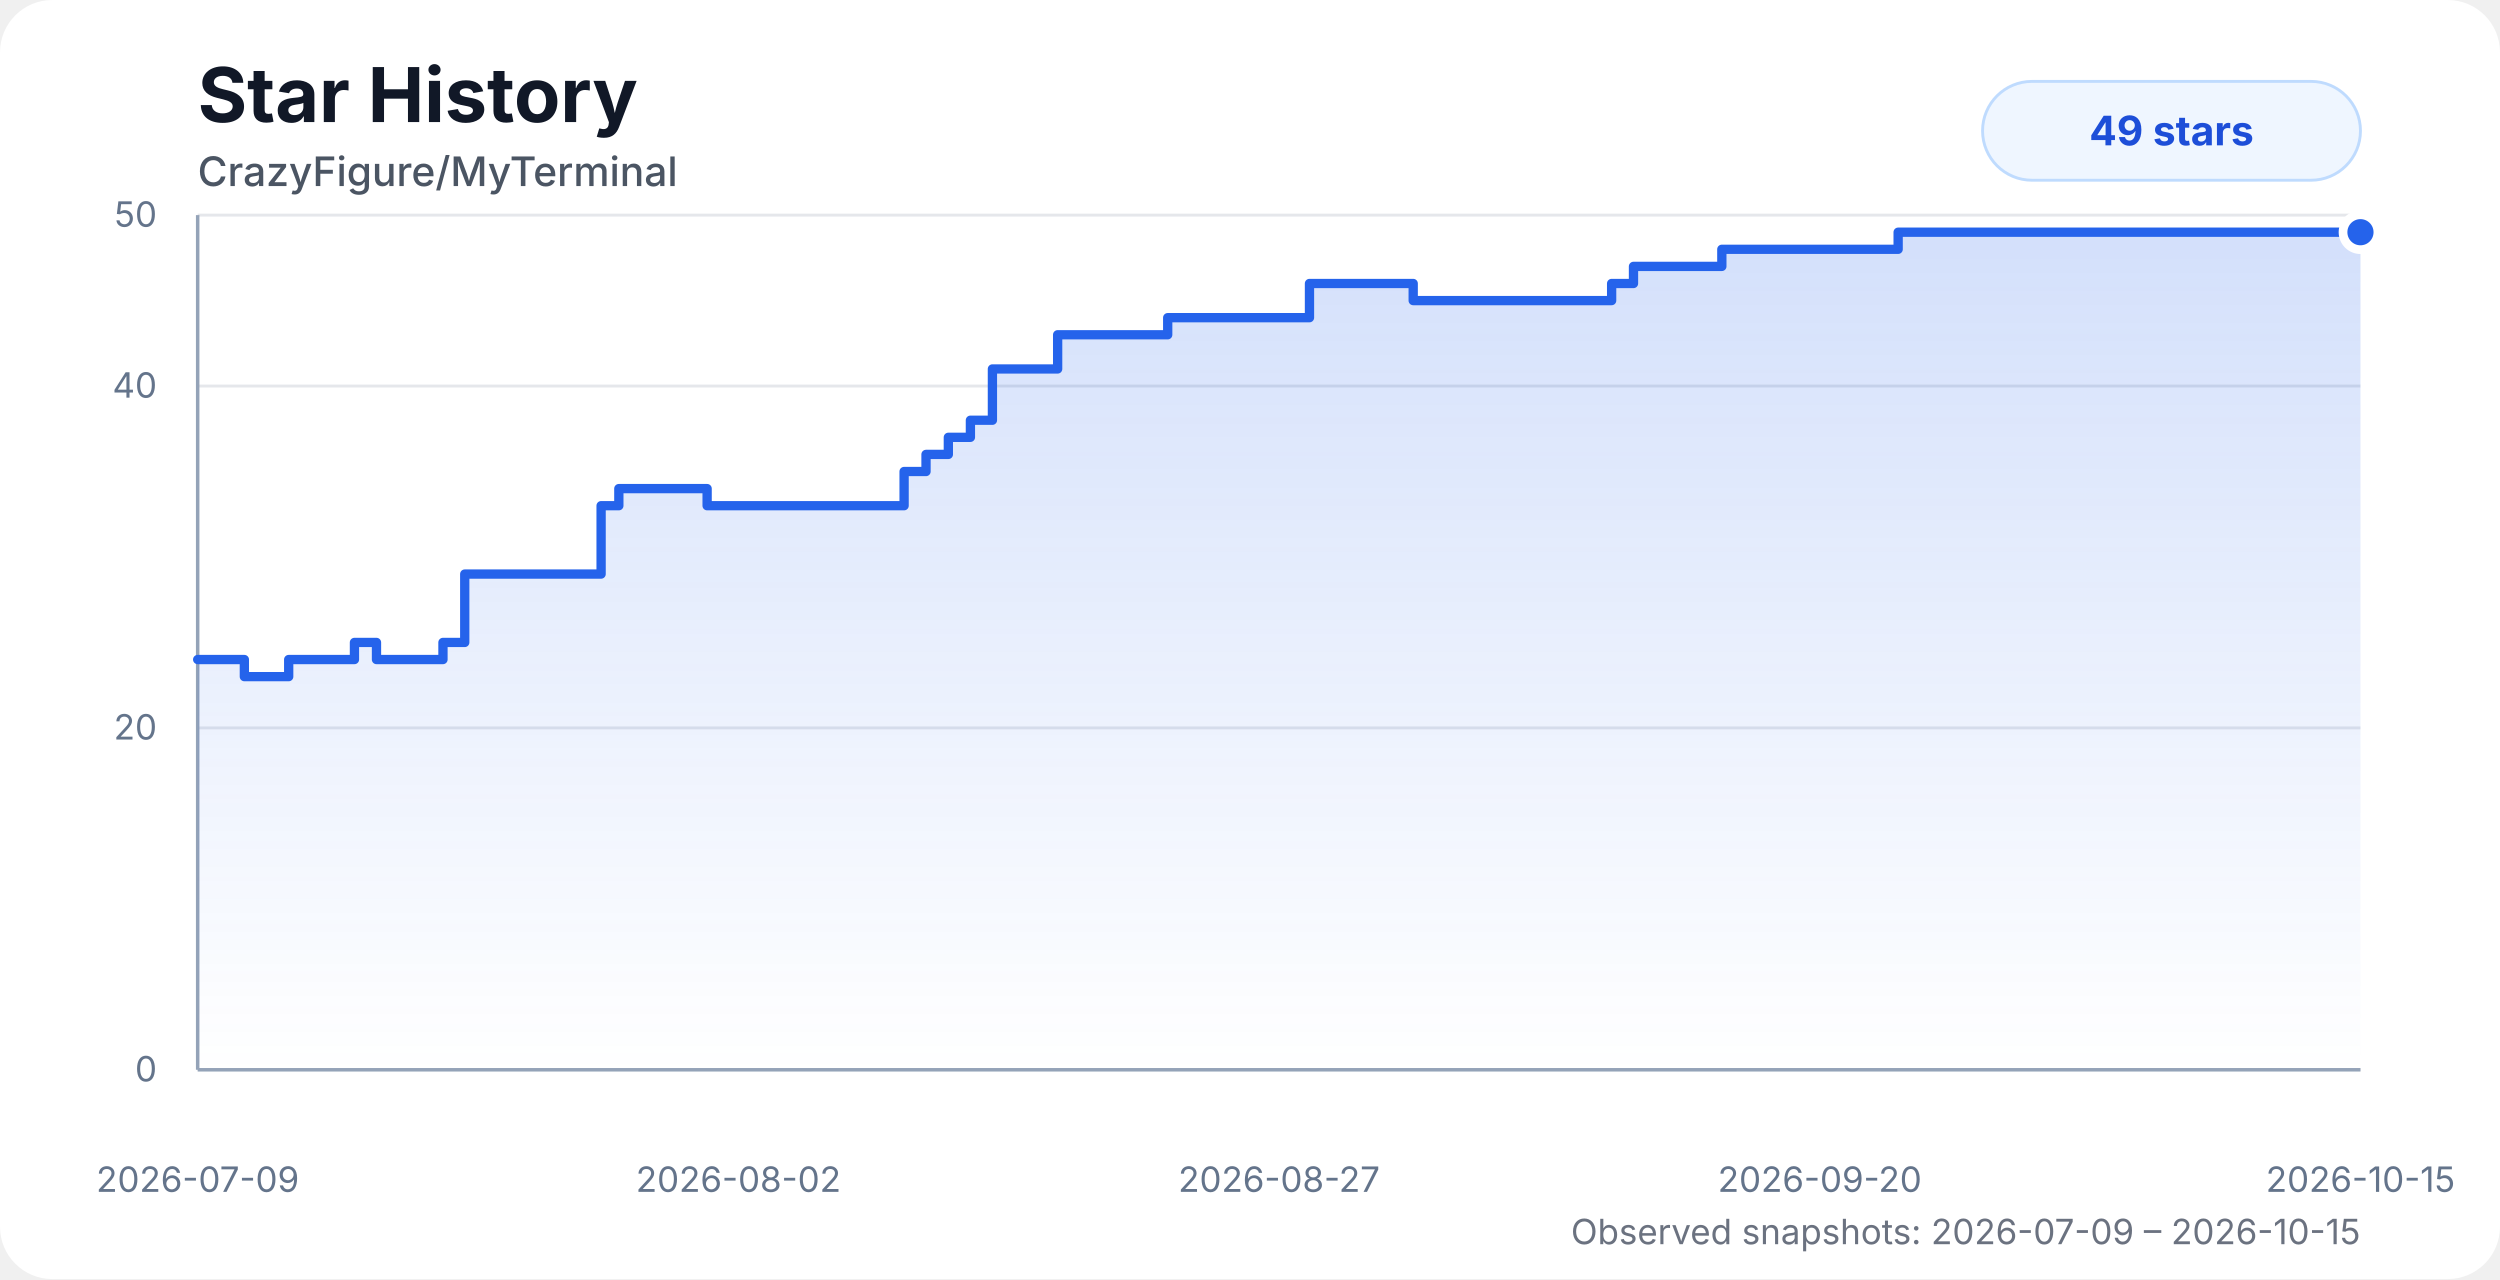
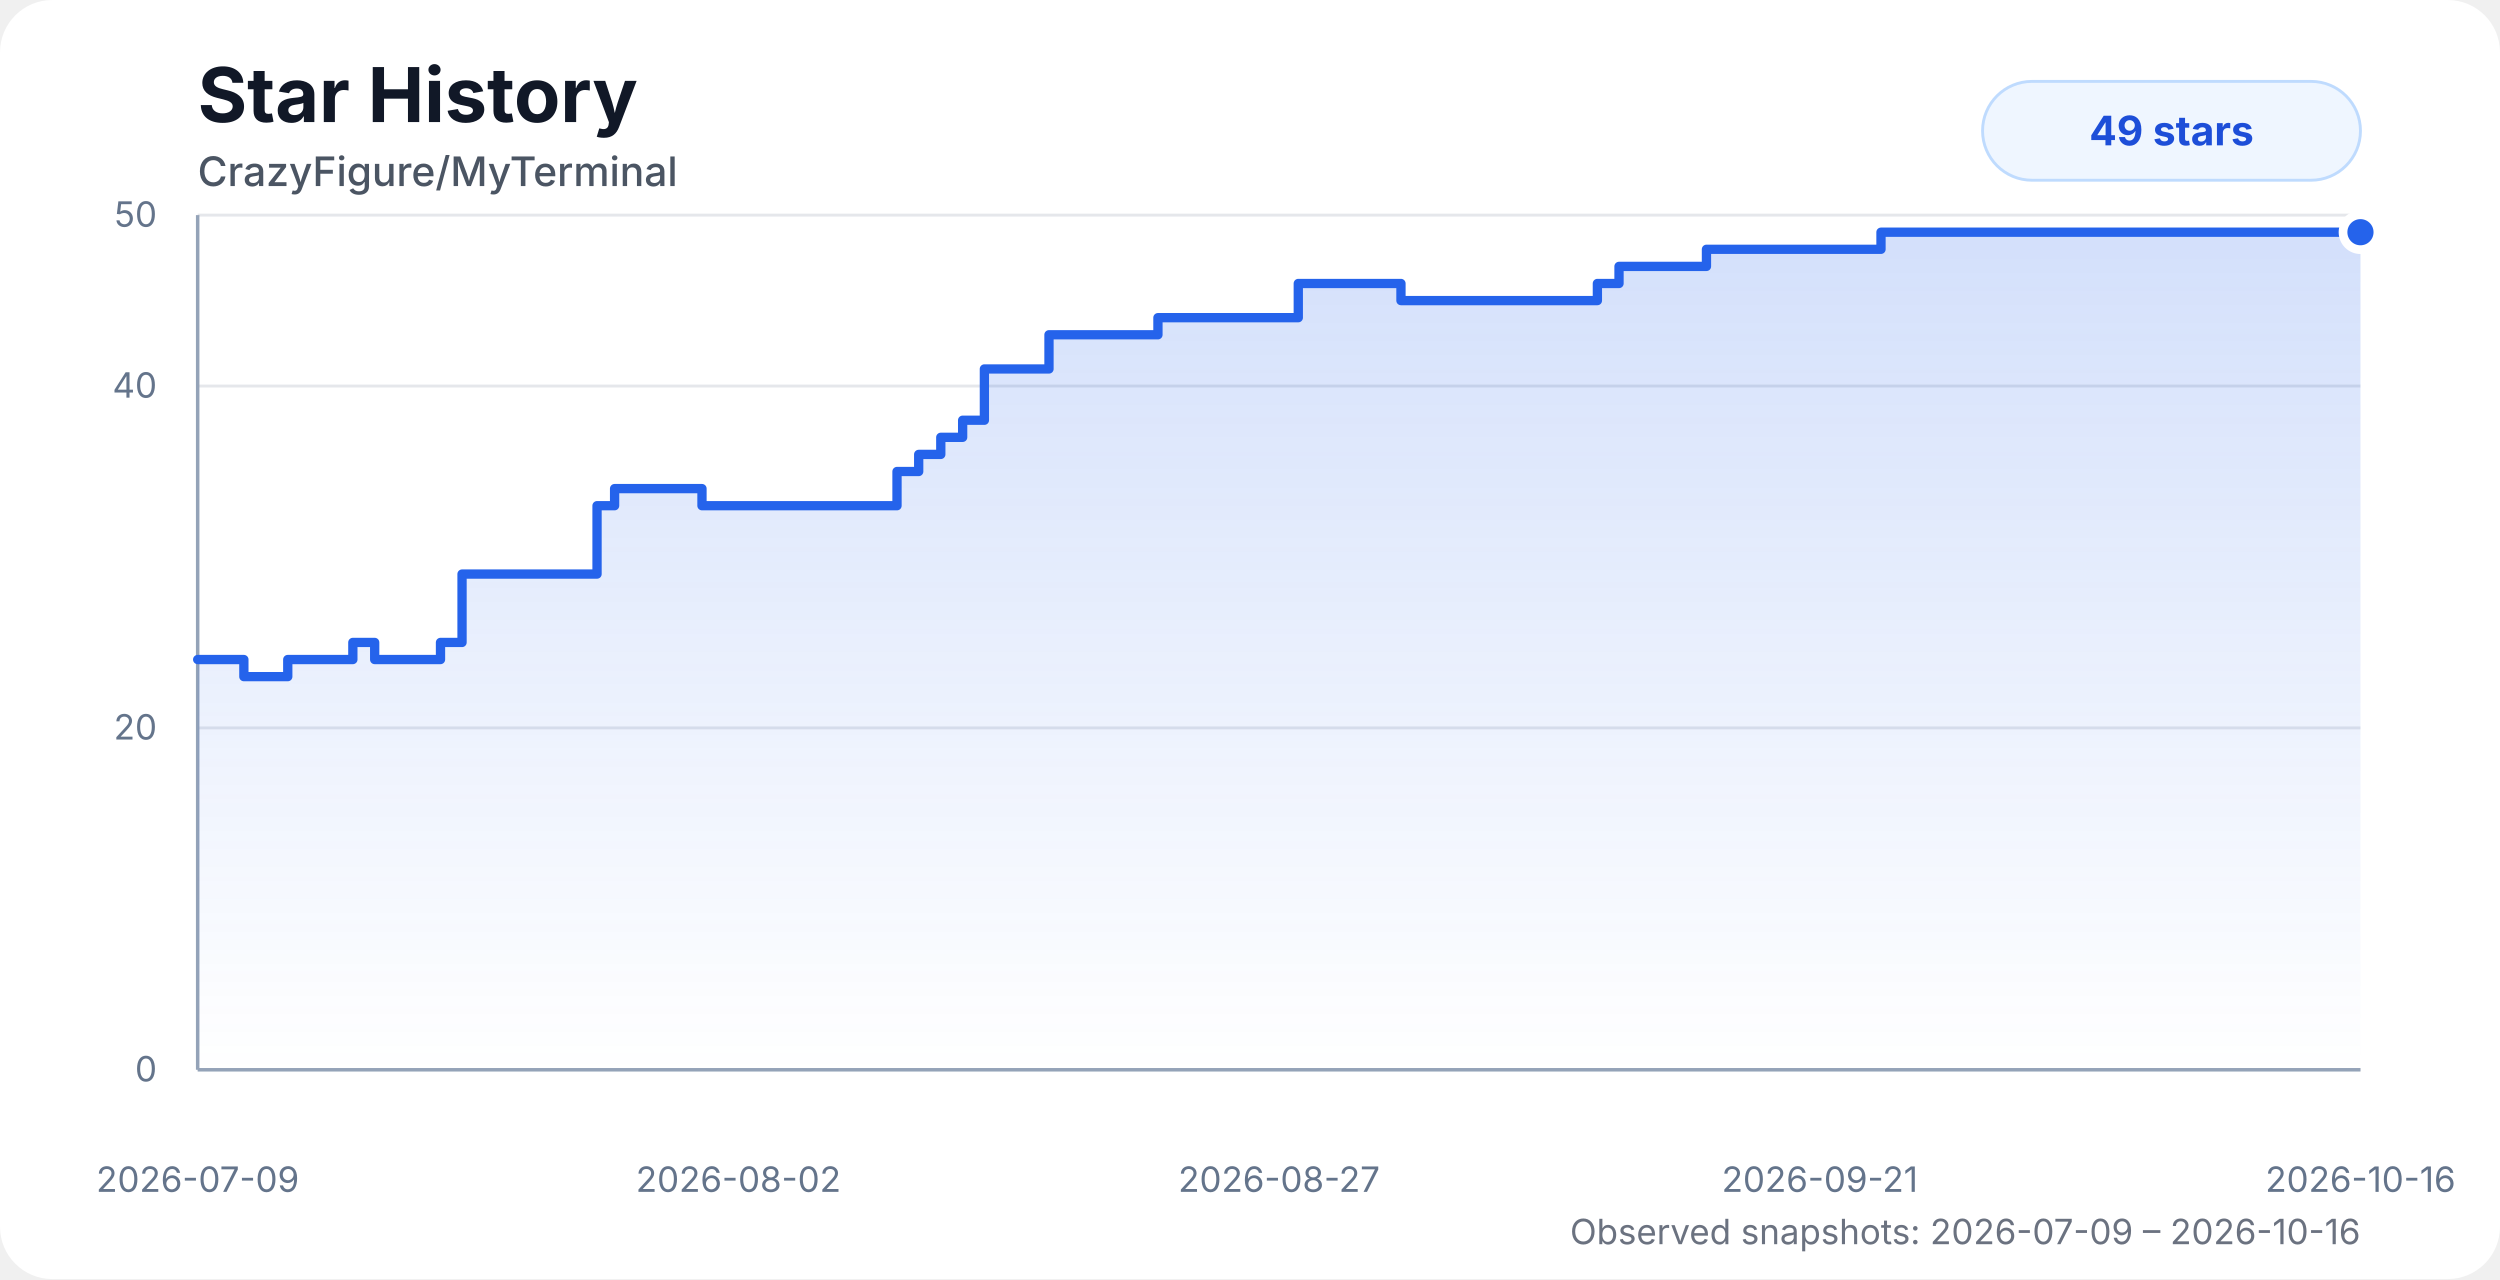
<svg xmlns="http://www.w3.org/2000/svg" width="860" height="440" viewBox="0 0 860 440" role="img" aria-labelledby="title desc">
  <style>
    .chart-bg { fill: #ffffff; }
    .title { fill: #111827; font: 700 26px system-ui, -apple-system, BlinkMacSystemFont, "Segoe UI", sans-serif; }
    .subtitle { fill: #4b5563; font: 500 14px system-ui, -apple-system, BlinkMacSystemFont, "Segoe UI", sans-serif; }
    .axis-label { fill: #64748b; font: 12px system-ui, -apple-system, BlinkMacSystemFont, "Segoe UI", sans-serif; }
    .grid { stroke: #e5e7eb; stroke-width: 1; }
    .axis { stroke: #94a3b8; stroke-width: 1.2; }
    .area { fill: url(#starGradient); opacity: 0.28; }
    .line { fill: none; stroke: #2563eb; stroke-width: 3.2; stroke-linecap: round; stroke-linejoin: round; }
    .dot { fill: #2563eb; stroke: #ffffff; stroke-width: 3; }
    .badge { fill: #eff6ff; stroke: #bfdbfe; }
    .badge-text { fill: #1d4ed8; font: 700 14px system-ui, -apple-system, BlinkMacSystemFont, "Segoe UI", sans-serif; }
    .status { fill: #6b7280; font: 12px system-ui, -apple-system, BlinkMacSystemFont, "Segoe UI", sans-serif; }
    @media (prefers-color-scheme: dark) {
      .chart-bg { fill: #0d1117; }
      .title { fill: #f8fafc; }
      .subtitle { fill: #cbd5e1; }
      .axis-label { fill: #94a3b8; }
      .grid { stroke: #1f2937; }
      .axis { stroke: #475569; }
      .dot { stroke: #0d1117; }
      .badge { fill: #172554; stroke: #1d4ed8; }
      .badge-text { fill: #bfdbfe; }
      .status { fill: #94a3b8; }
    }
  </style>
  <defs>
    <linearGradient id="starGradient" x1="0" x2="0" y1="0" y2="1">
      <stop offset="0%" stop-color="#2563eb" stop-opacity="0.72" />
      <stop offset="100%" stop-color="#2563eb" stop-opacity="0" />
    </linearGradient>
  </defs>
  <rect class="chart-bg" width="860" height="440" rx="18" />
  <text class="title" x="68" y="42">Star History</text>
  <text class="subtitle" x="68" y="64">CrazyFigure/MyTerminal</text>
  <g>
    <line class="grid" x1="68" y1="368" x2="812" y2="368" />
    <line class="grid" x1="68" y1="250.4" x2="812" y2="250.4" />
    <line class="grid" x1="68" y1="132.8" x2="812" y2="132.8" />
    <line class="grid" x1="68" y1="74" x2="812" y2="74" />
    <line class="axis" x1="68" y1="74" x2="68" y2="368" />
    <line class="axis" x1="68" y1="368" x2="812" y2="368" />
    <text class="axis-label" x="54" y="372" text-anchor="end">0</text>
    <text class="axis-label" x="54" y="254.4" text-anchor="end">20</text>
    <text class="axis-label" x="54" y="136.8" text-anchor="end">40</text>
    <text class="axis-label" x="54" y="78" text-anchor="end">50</text>
    <text class="axis-label" x="68" y="410" text-anchor="middle">2026-07-09</text>
    <text class="axis-label" x="254" y="410" text-anchor="middle">2026-08-02</text>
    <text class="axis-label" x="440" y="410" text-anchor="middle">2026-08-27</text>
-     <text class="axis-label" x="626" y="410" text-anchor="middle">2026-09-20</text>
-     <text class="axis-label" x="812" y="410" text-anchor="middle">2026-10-15</text>
+     <text class="axis-label" x="626" y="410" text-anchor="middle">2026-09-21</text>
+     <text class="axis-label" x="812" y="410" text-anchor="middle">2026-10-16</text>
  </g>
-   <path class="area" d="M 68 226.88 H 76.69 V 226.88 H 84.06 V 232.76 H 99.31 V 226.88 H 121.93 V 221 H 129.51 V 226.88 H 152.38 V 221 H 159.87 V 197.48 H 167.45 V 197.48 H 206.78 V 173.96 H 212.88 V 168.08 H 243.25 V 173.96 H 265.94 V 173.96 H 273.51 V 173.96 H 281.09 V 173.96 H 288.52 V 173.96 H 295.76 V 173.96 H 303.38 V 173.96 H 311.01 V 162.2 H 318.55 V 156.32 H 326.23 V 150.44 H 333.82 V 144.56 H 341.39 V 126.92 H 348.63 V 126.92 H 356.25 V 126.92 H 363.83 V 115.16 H 371.38 V 115.16 H 378.97 V 115.16 H 386.54 V 115.16 H 394.15 V 115.16 H 401.69 V 109.28 H 409.31 V 109.28 H 416.89 V 109.28 H 424.44 V 109.28 H 432.06 V 109.28 H 442.34 V 109.28 H 450.46 V 97.52 H 456.45 V 97.52 H 463.68 V 97.52 H 471.34 V 97.52 H 478.67 V 97.52 H 486.14 V 103.4 H 493.71 V 103.4 H 501.33 V 103.4 H 508.85 V 103.4 H 516.49 V 103.4 H 524.11 V 103.4 H 531.64 V 103.4 H 539.24 V 103.4 H 546.81 V 103.4 H 554.4 V 97.52 H 561.92 V 91.64 H 569.62 V 91.64 H 577.24 V 91.64 H 584.74 V 91.64 H 592.31 V 85.76 H 599.89 V 85.76 H 607.42 V 85.76 H 614.99 V 85.76 H 622.7 V 85.76 H 630.32 V 85.76 H 637.83 V 85.76 H 645.33 V 85.76 H 652.96 V 79.88 H 660.51 V 79.88 H 668.09 V 79.88 H 675.81 V 79.88 H 683.52 V 79.88 H 691.09 V 79.88 H 698.62 V 79.88 H 706.32 V 79.88 H 713.84 V 79.88 H 721.28 V 79.88 H 728.98 V 79.88 H 736.62 V 79.88 H 744.33 V 79.88 H 751.81 V 79.88 H 759.46 V 79.88 H 767.02 V 79.88 H 774.53 V 79.88 H 782.13 V 79.88 H 789.75 V 79.88 H 797.44 V 79.88 H 804.52 V 79.88 H 812 V 79.88 L 812 368 L 68 368 Z" />
-   <path class="line" d="M 68 226.88 H 76.69 V 226.88 H 84.06 V 232.76 H 99.31 V 226.88 H 121.93 V 221 H 129.51 V 226.88 H 152.38 V 221 H 159.87 V 197.48 H 167.45 V 197.48 H 206.78 V 173.96 H 212.88 V 168.08 H 243.25 V 173.96 H 265.94 V 173.96 H 273.51 V 173.96 H 281.09 V 173.96 H 288.52 V 173.96 H 295.76 V 173.96 H 303.38 V 173.96 H 311.01 V 162.2 H 318.55 V 156.32 H 326.23 V 150.44 H 333.82 V 144.56 H 341.39 V 126.92 H 348.63 V 126.92 H 356.25 V 126.92 H 363.83 V 115.16 H 371.38 V 115.16 H 378.97 V 115.16 H 386.54 V 115.16 H 394.15 V 115.16 H 401.69 V 109.28 H 409.31 V 109.28 H 416.89 V 109.28 H 424.44 V 109.28 H 432.06 V 109.28 H 442.34 V 109.28 H 450.46 V 97.52 H 456.45 V 97.52 H 463.68 V 97.52 H 471.34 V 97.52 H 478.67 V 97.52 H 486.14 V 103.4 H 493.71 V 103.4 H 501.33 V 103.4 H 508.85 V 103.4 H 516.49 V 103.4 H 524.11 V 103.4 H 531.64 V 103.4 H 539.24 V 103.4 H 546.81 V 103.4 H 554.4 V 97.52 H 561.92 V 91.64 H 569.62 V 91.64 H 577.24 V 91.64 H 584.74 V 91.64 H 592.31 V 85.76 H 599.89 V 85.76 H 607.42 V 85.76 H 614.99 V 85.76 H 622.7 V 85.76 H 630.32 V 85.76 H 637.83 V 85.76 H 645.33 V 85.76 H 652.96 V 79.88 H 660.51 V 79.88 H 668.09 V 79.88 H 675.81 V 79.88 H 683.52 V 79.88 H 691.09 V 79.88 H 698.62 V 79.88 H 706.32 V 79.88 H 713.84 V 79.88 H 721.28 V 79.88 H 728.98 V 79.88 H 736.62 V 79.88 H 744.33 V 79.88 H 751.81 V 79.88 H 759.46 V 79.88 H 767.02 V 79.88 H 774.53 V 79.88 H 782.13 V 79.88 H 789.75 V 79.88 H 797.44 V 79.88 H 804.52 V 79.88 H 812 V 79.88" />
+   <path class="area" d="M 68 226.88 H 76.6 V 226.88 H 83.89 V 232.76 H 98.99 V 226.88 H 121.38 V 221 H 128.89 V 226.88 H 151.53 V 221 H 158.94 V 197.48 H 166.44 V 197.48 H 205.38 V 173.96 H 211.42 V 168.08 H 241.48 V 173.96 H 263.95 V 173.96 H 271.44 V 173.96 H 278.95 V 173.96 H 286.29 V 173.96 H 293.47 V 173.96 H 301.01 V 173.96 H 308.57 V 162.2 H 316.03 V 156.32 H 323.63 V 150.44 H 331.15 V 144.56 H 338.63 V 126.92 H 345.8 V 126.92 H 353.35 V 126.92 H 360.85 V 115.16 H 368.32 V 115.16 H 375.84 V 115.16 H 383.33 V 115.16 H 390.87 V 115.16 H 398.33 V 109.28 H 405.88 V 109.28 H 413.38 V 109.28 H 420.85 V 109.28 H 428.39 V 109.28 H 438.57 V 109.28 H 446.61 V 97.52 H 452.53 V 97.52 H 459.7 V 97.52 H 467.28 V 97.52 H 474.53 V 97.52 H 481.93 V 103.4 H 489.42 V 103.4 H 496.96 V 103.4 H 504.41 V 103.4 H 511.97 V 103.4 H 519.51 V 103.4 H 526.96 V 103.4 H 534.49 V 103.4 H 541.99 V 103.4 H 549.5 V 97.52 H 556.94 V 91.64 H 564.56 V 91.64 H 572.11 V 91.64 H 579.53 V 91.64 H 587.02 V 85.76 H 594.53 V 85.76 H 601.98 V 85.76 H 609.48 V 85.76 H 617.12 V 85.76 H 624.65 V 85.76 H 632.09 V 85.76 H 639.51 V 85.76 H 647.06 V 79.88 H 654.54 V 79.88 H 662.05 V 79.88 H 669.69 V 79.88 H 677.32 V 79.88 H 684.81 V 79.88 H 692.26 V 79.88 H 699.89 V 79.88 H 707.33 V 79.88 H 714.7 V 79.88 H 722.32 V 79.88 H 729.88 V 79.88 H 737.52 V 79.88 H 744.92 V 79.88 H 752.49 V 79.88 H 759.98 V 79.88 H 767.41 V 79.88 H 774.93 V 79.88 H 782.48 V 79.88 H 790.09 V 79.88 H 797.1 V 79.88 H 804.5 V 79.88 H 812 V 79.88 L 812 368 L 68 368 Z" />
+   <path class="line" d="M 68 226.88 H 76.6 V 226.88 H 83.89 V 232.76 H 98.99 V 226.88 H 121.38 V 221 H 128.89 V 226.88 H 151.53 V 221 H 158.94 V 197.48 H 166.44 V 197.48 H 205.38 V 173.96 H 211.42 V 168.08 H 241.48 V 173.96 H 263.95 V 173.96 H 271.44 V 173.96 H 278.95 V 173.96 H 286.29 V 173.96 H 293.47 V 173.96 H 301.01 V 173.96 H 308.57 V 162.2 H 316.03 V 156.32 H 323.63 V 150.44 H 331.15 V 144.56 H 338.63 V 126.92 H 345.8 V 126.92 H 353.35 V 126.92 H 360.85 V 115.16 H 368.32 V 115.16 H 375.84 V 115.16 H 383.33 V 115.16 H 390.87 V 115.16 H 398.33 V 109.28 H 405.88 V 109.28 H 413.38 V 109.28 H 420.85 V 109.28 H 428.39 V 109.28 H 438.57 V 109.28 H 446.61 V 97.52 H 452.53 V 97.52 H 459.7 V 97.52 H 467.28 V 97.52 H 474.53 V 97.52 H 481.93 V 103.4 H 489.42 V 103.4 H 496.96 V 103.4 H 504.41 V 103.4 H 511.97 V 103.4 H 519.51 V 103.4 H 526.96 V 103.4 H 534.49 V 103.4 H 541.99 V 103.4 H 549.5 V 97.52 H 556.94 V 91.64 H 564.56 V 91.64 H 572.11 V 91.64 H 579.53 V 91.64 H 587.02 V 85.76 H 594.53 V 85.76 H 601.98 V 85.76 H 609.48 V 85.76 H 617.12 V 85.76 H 624.65 V 85.76 H 632.09 V 85.76 H 639.51 V 85.76 H 647.06 V 79.88 H 654.54 V 79.88 H 662.05 V 79.88 H 669.69 V 79.88 H 677.32 V 79.88 H 684.81 V 79.88 H 692.26 V 79.88 H 699.89 V 79.88 H 707.33 V 79.88 H 714.7 V 79.88 H 722.32 V 79.88 H 729.88 V 79.88 H 737.52 V 79.88 H 744.92 V 79.88 H 752.49 V 79.88 H 759.98 V 79.88 H 767.41 V 79.88 H 774.93 V 79.88 H 782.48 V 79.88 H 790.09 V 79.88 H 797.1 V 79.88 H 804.5 V 79.88 H 812 V 79.88" />
  <circle class="dot" cx="812" cy="79.88" r="6" />
  <rect class="badge" x="682" y="28" width="130" height="34" rx="17" />
  <text class="badge-text" x="747" y="50" text-anchor="middle">49 stars</text>
-   <text class="status" x="812" y="428" text-anchor="end">Observed snapshots: 2026-07-09 – 2026-10-15</text>
+   <text class="status" x="812" y="428" text-anchor="end">Observed snapshots: 2026-07-09 – 2026-10-16</text>
</svg>
